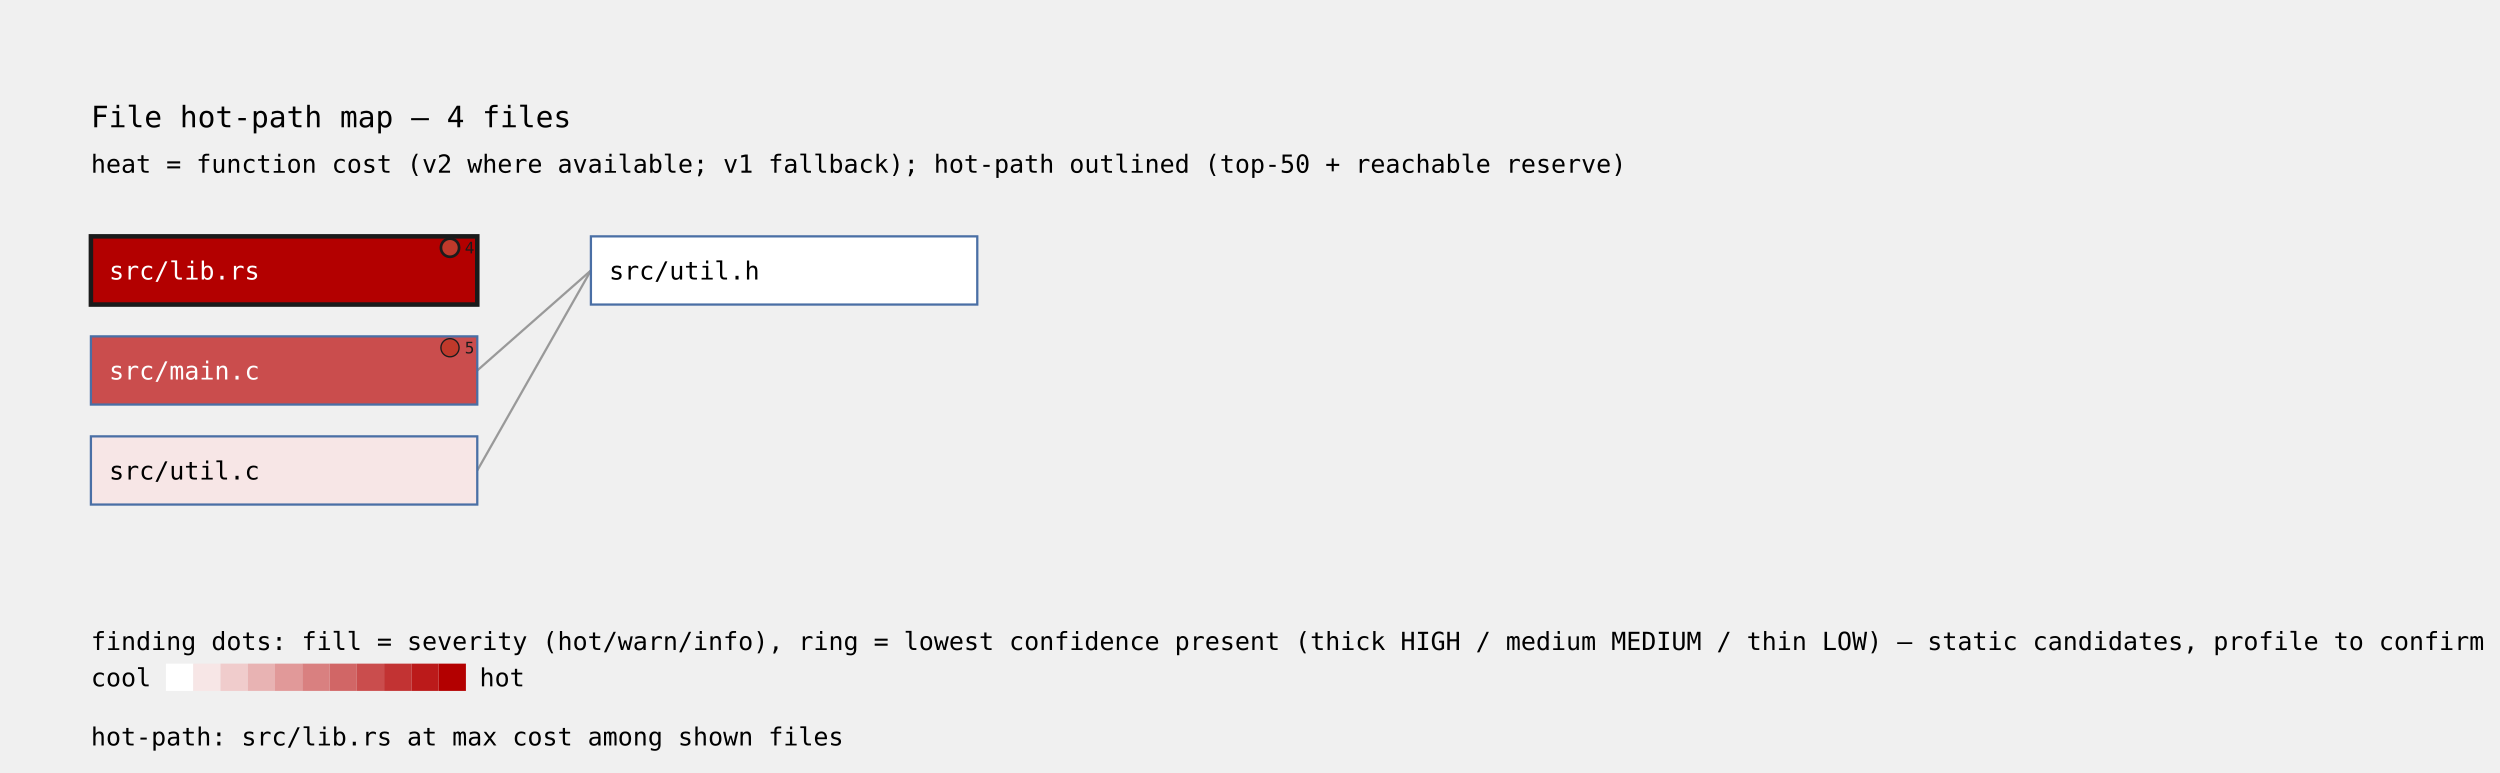
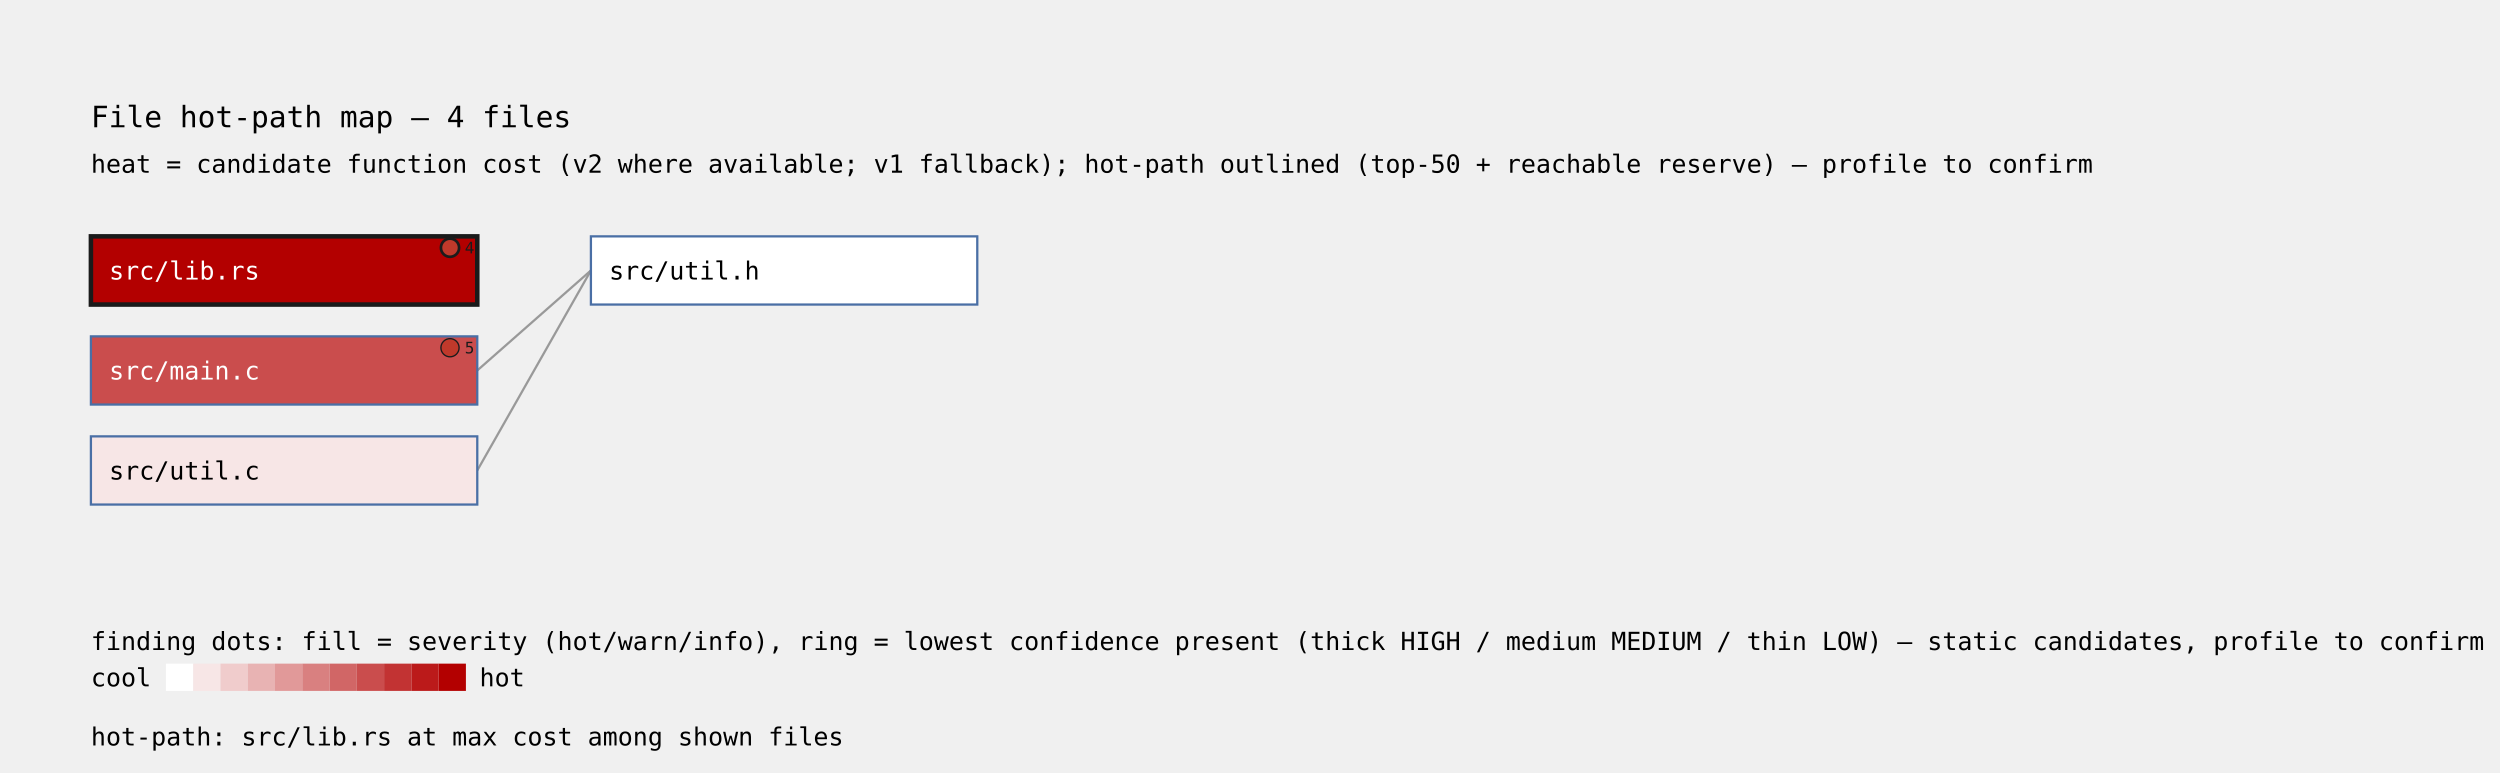
<svg xmlns="http://www.w3.org/2000/svg" width="1100" height="340" viewBox="0 0 1100 340">
  <text x="40" y="56" font-family="monospace" font-size="13">File hot-path map — 4 files</text>
-   <text x="40" y="76" font-family="monospace" font-size="11">heat = function cost (v2 where available; v1 fallback); hot-path outlined (top-50 + reachable reserve)</text>
+   <text x="40" y="76" font-family="monospace" font-size="11">heat = candidate function cost (v2 where available; v1 fallback); hot-path outlined (top-50 + reachable reserve) — profile to confirm</text>
  <g stroke="#999999" stroke-width="1">
    <line x1="210" y1="163" x2="260" y2="119" />
    <line x1="210" y1="207" x2="260" y2="119" />
  </g>
  <g font-family="monospace" font-size="11">
    <rect x="40" y="104" width="170" height="30" fill="#b30000" stroke="#1a1a1a" stroke-width="2" />
    <text x="48" y="123" fill="#ffffff">src/lib.rs</text>
    <circle cx="198" cy="109" r="4" fill="#c0392b" stroke="#1b1b1b" stroke-width="1.2" />
    <text x="204.5" y="111.5" font-family="monospace" font-size="7" fill="#1b1b1b">4</text>
    <rect x="40" y="148" width="170" height="30" fill="#ca4d4d" stroke="#4a6fa5" stroke-width="1" />
    <text x="48" y="167" fill="#ffffff">src/main.c</text>
    <circle cx="198" cy="153" r="4" fill="#c0392b" stroke="#1b1b1b" stroke-width="0.6" />
    <text x="204.5" y="155.5" font-family="monospace" font-size="7" fill="#1b1b1b">5</text>
    <rect x="40" y="192" width="170" height="30" fill="#f7e6e6" stroke="#4a6fa5" stroke-width="1" />
    <text x="48" y="211">src/util.c</text>
    <rect x="260" y="104" width="170" height="30" fill="#ffffff" stroke="#4a6fa5" stroke-width="1" />
    <text x="268" y="123">src/util.h</text>
  </g>
  <text x="40" y="286" font-family="monospace" font-size="11">finding dots: fill = severity (hot/warn/info), ring = lowest confidence present (thick HIGH / medium MEDIUM / thin LOW) — static candidates, profile to confirm</text>
  <text x="40" y="302" font-family="monospace" font-size="11">cool</text>
  <rect x="73" y="292" width="12" height="12" fill="#ffffff" />
  <rect x="85" y="292" width="12" height="12" fill="#f7e6e6" />
  <rect x="97" y="292" width="12" height="12" fill="#f0cccc" />
  <rect x="109" y="292" width="12" height="12" fill="#e8b3b3" />
  <rect x="121" y="292" width="12" height="12" fill="#e19999" />
  <rect x="133" y="292" width="12" height="12" fill="#d98080" />
  <rect x="145" y="292" width="12" height="12" fill="#d16666" />
  <rect x="157" y="292" width="12" height="12" fill="#ca4d4d" />
  <rect x="169" y="292" width="12" height="12" fill="#c23333" />
  <rect x="181" y="292" width="12" height="12" fill="#bb1a1a" />
  <rect x="193" y="292" width="12" height="12" fill="#b30000" />
  <text x="211" y="302" font-family="monospace" font-size="11">hot</text>
  <text x="40" y="328" font-family="monospace" font-size="11">hot-path: src/lib.rs at max cost among shown files</text>
</svg>
